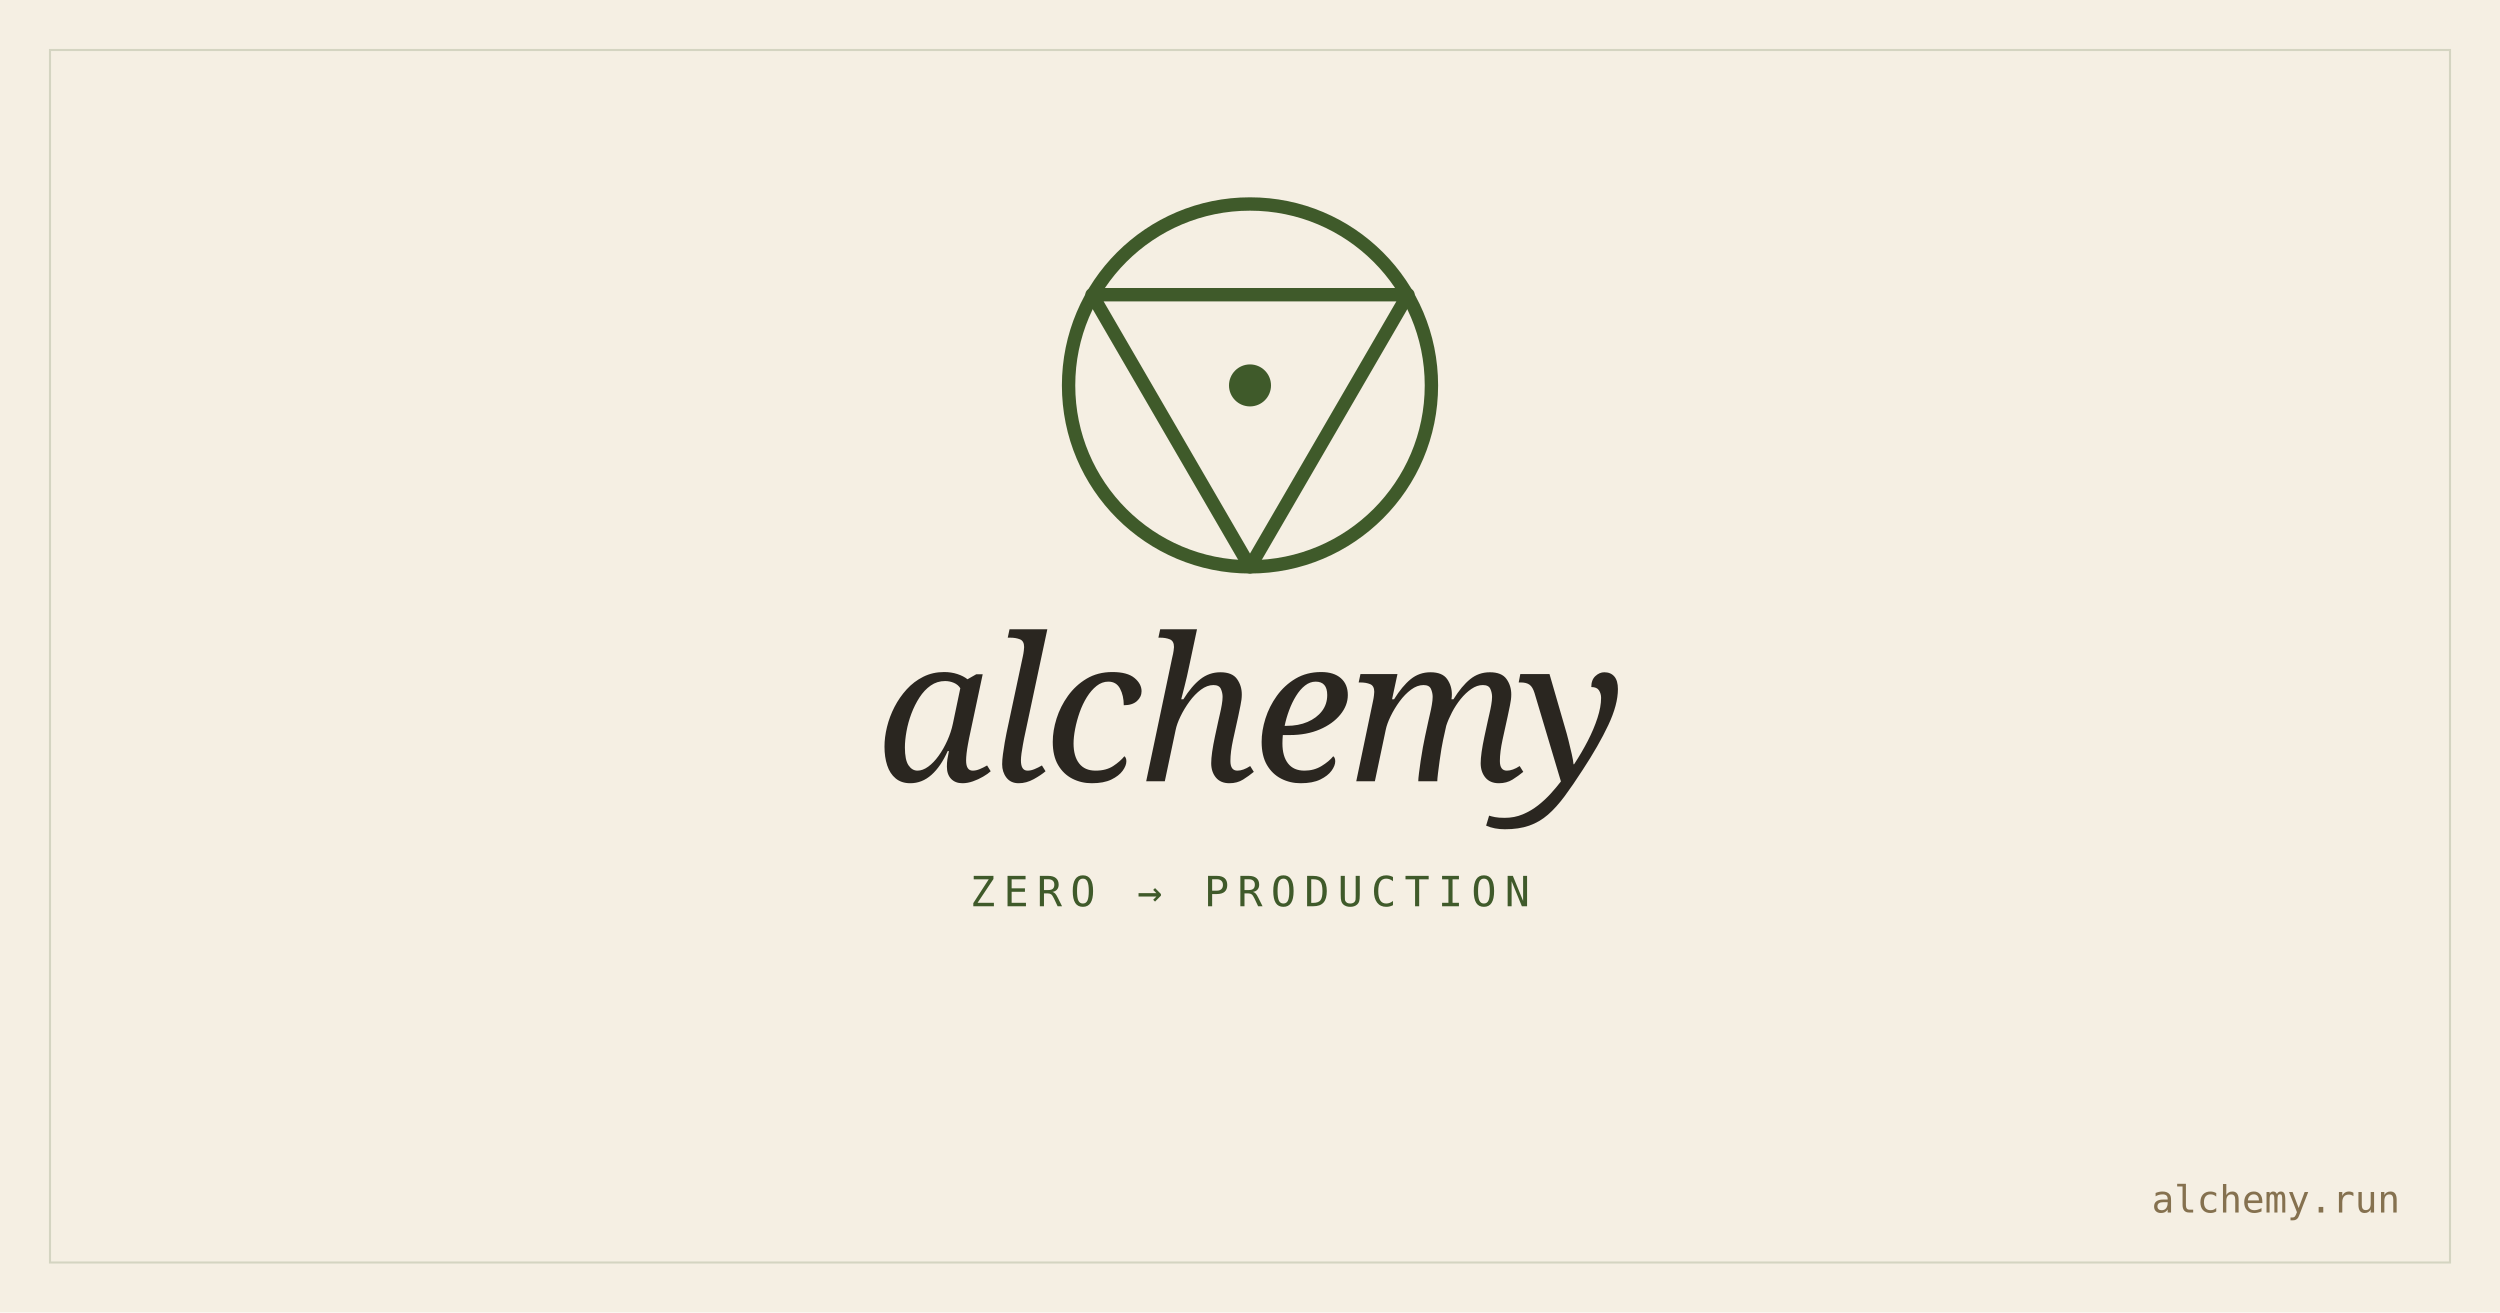
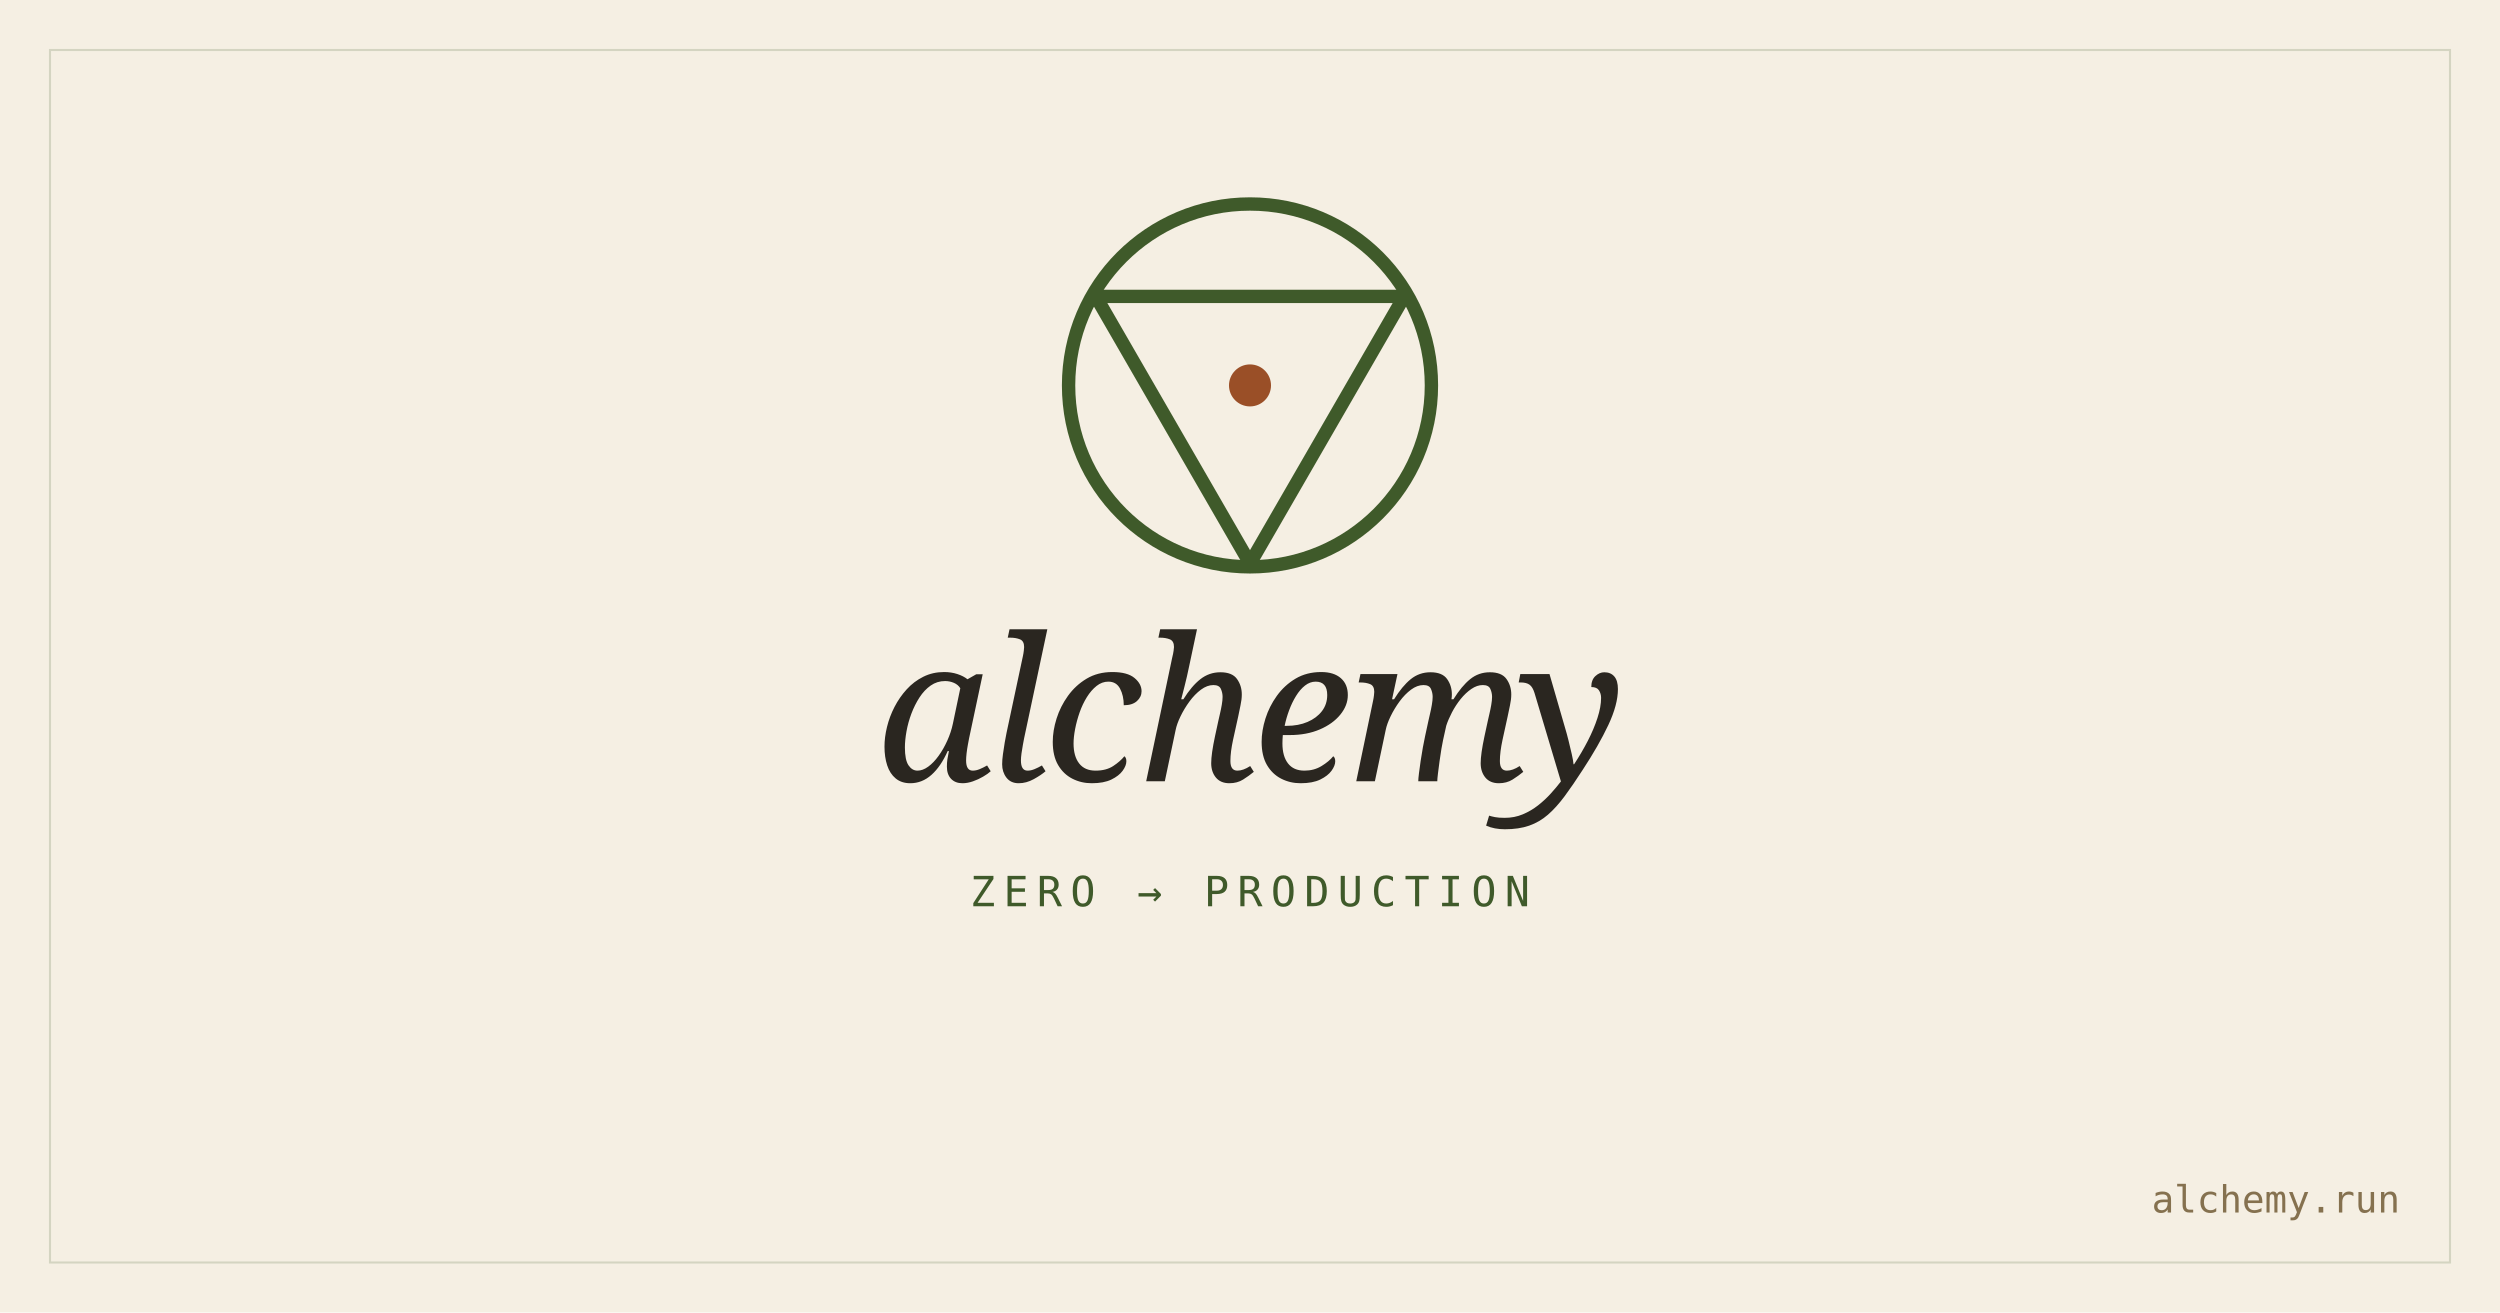
<svg xmlns="http://www.w3.org/2000/svg" width="1200" height="630" viewBox="0 0 1200 630">
  <rect width="1200" height="630" fill="#f5efe3" />
  <rect x="24" y="24" width="1152" height="582" fill="none" stroke="#3f5a2a" stroke-opacity="0.18" stroke-width="1" />
  <g transform="translate(490 75)" viewBox="0 0 24 24">
    <svg width="220" height="220" viewBox="0 0 24 24" fill="none" stroke="#3f5a2a" stroke-width="0.7" stroke-linecap="round" stroke-linejoin="round">
      <circle cx="12" cy="12" r="9.5" />
-       <path d="M12 21.5 L3.727 7.25 L20.273 7.25 Z" />
-       <circle cx="12" cy="12" r="1.1" fill="#3f5a2a" stroke="none" />
+       <path d="M12 21.325 L3.924 7.338 L20.076 7.338 Z" />
+       <circle cx="12" cy="12" r="1.1" fill="#9a4f27" stroke="none" />
    </svg>
  </g>
  <text x="600" y="375" text-anchor="middle" font-family="'Source Serif 4', 'Source Serif Pro', Georgia, serif" font-style="italic" font-weight="500" font-size="96" fill="#2a2620" letter-spacing="-2">alchemy</text>
  <text x="600" y="435" text-anchor="middle" font-family="'JetBrains Mono', ui-monospace, monospace" font-size="20" fill="#3f5a2a" letter-spacing="4">
      ZERO → PRODUCTION
    </text>
  <text x="1152" y="582" text-anchor="end" font-family="'JetBrains Mono', ui-monospace, monospace" font-size="18" fill="#85714f">alchemy.run</text>
</svg>
